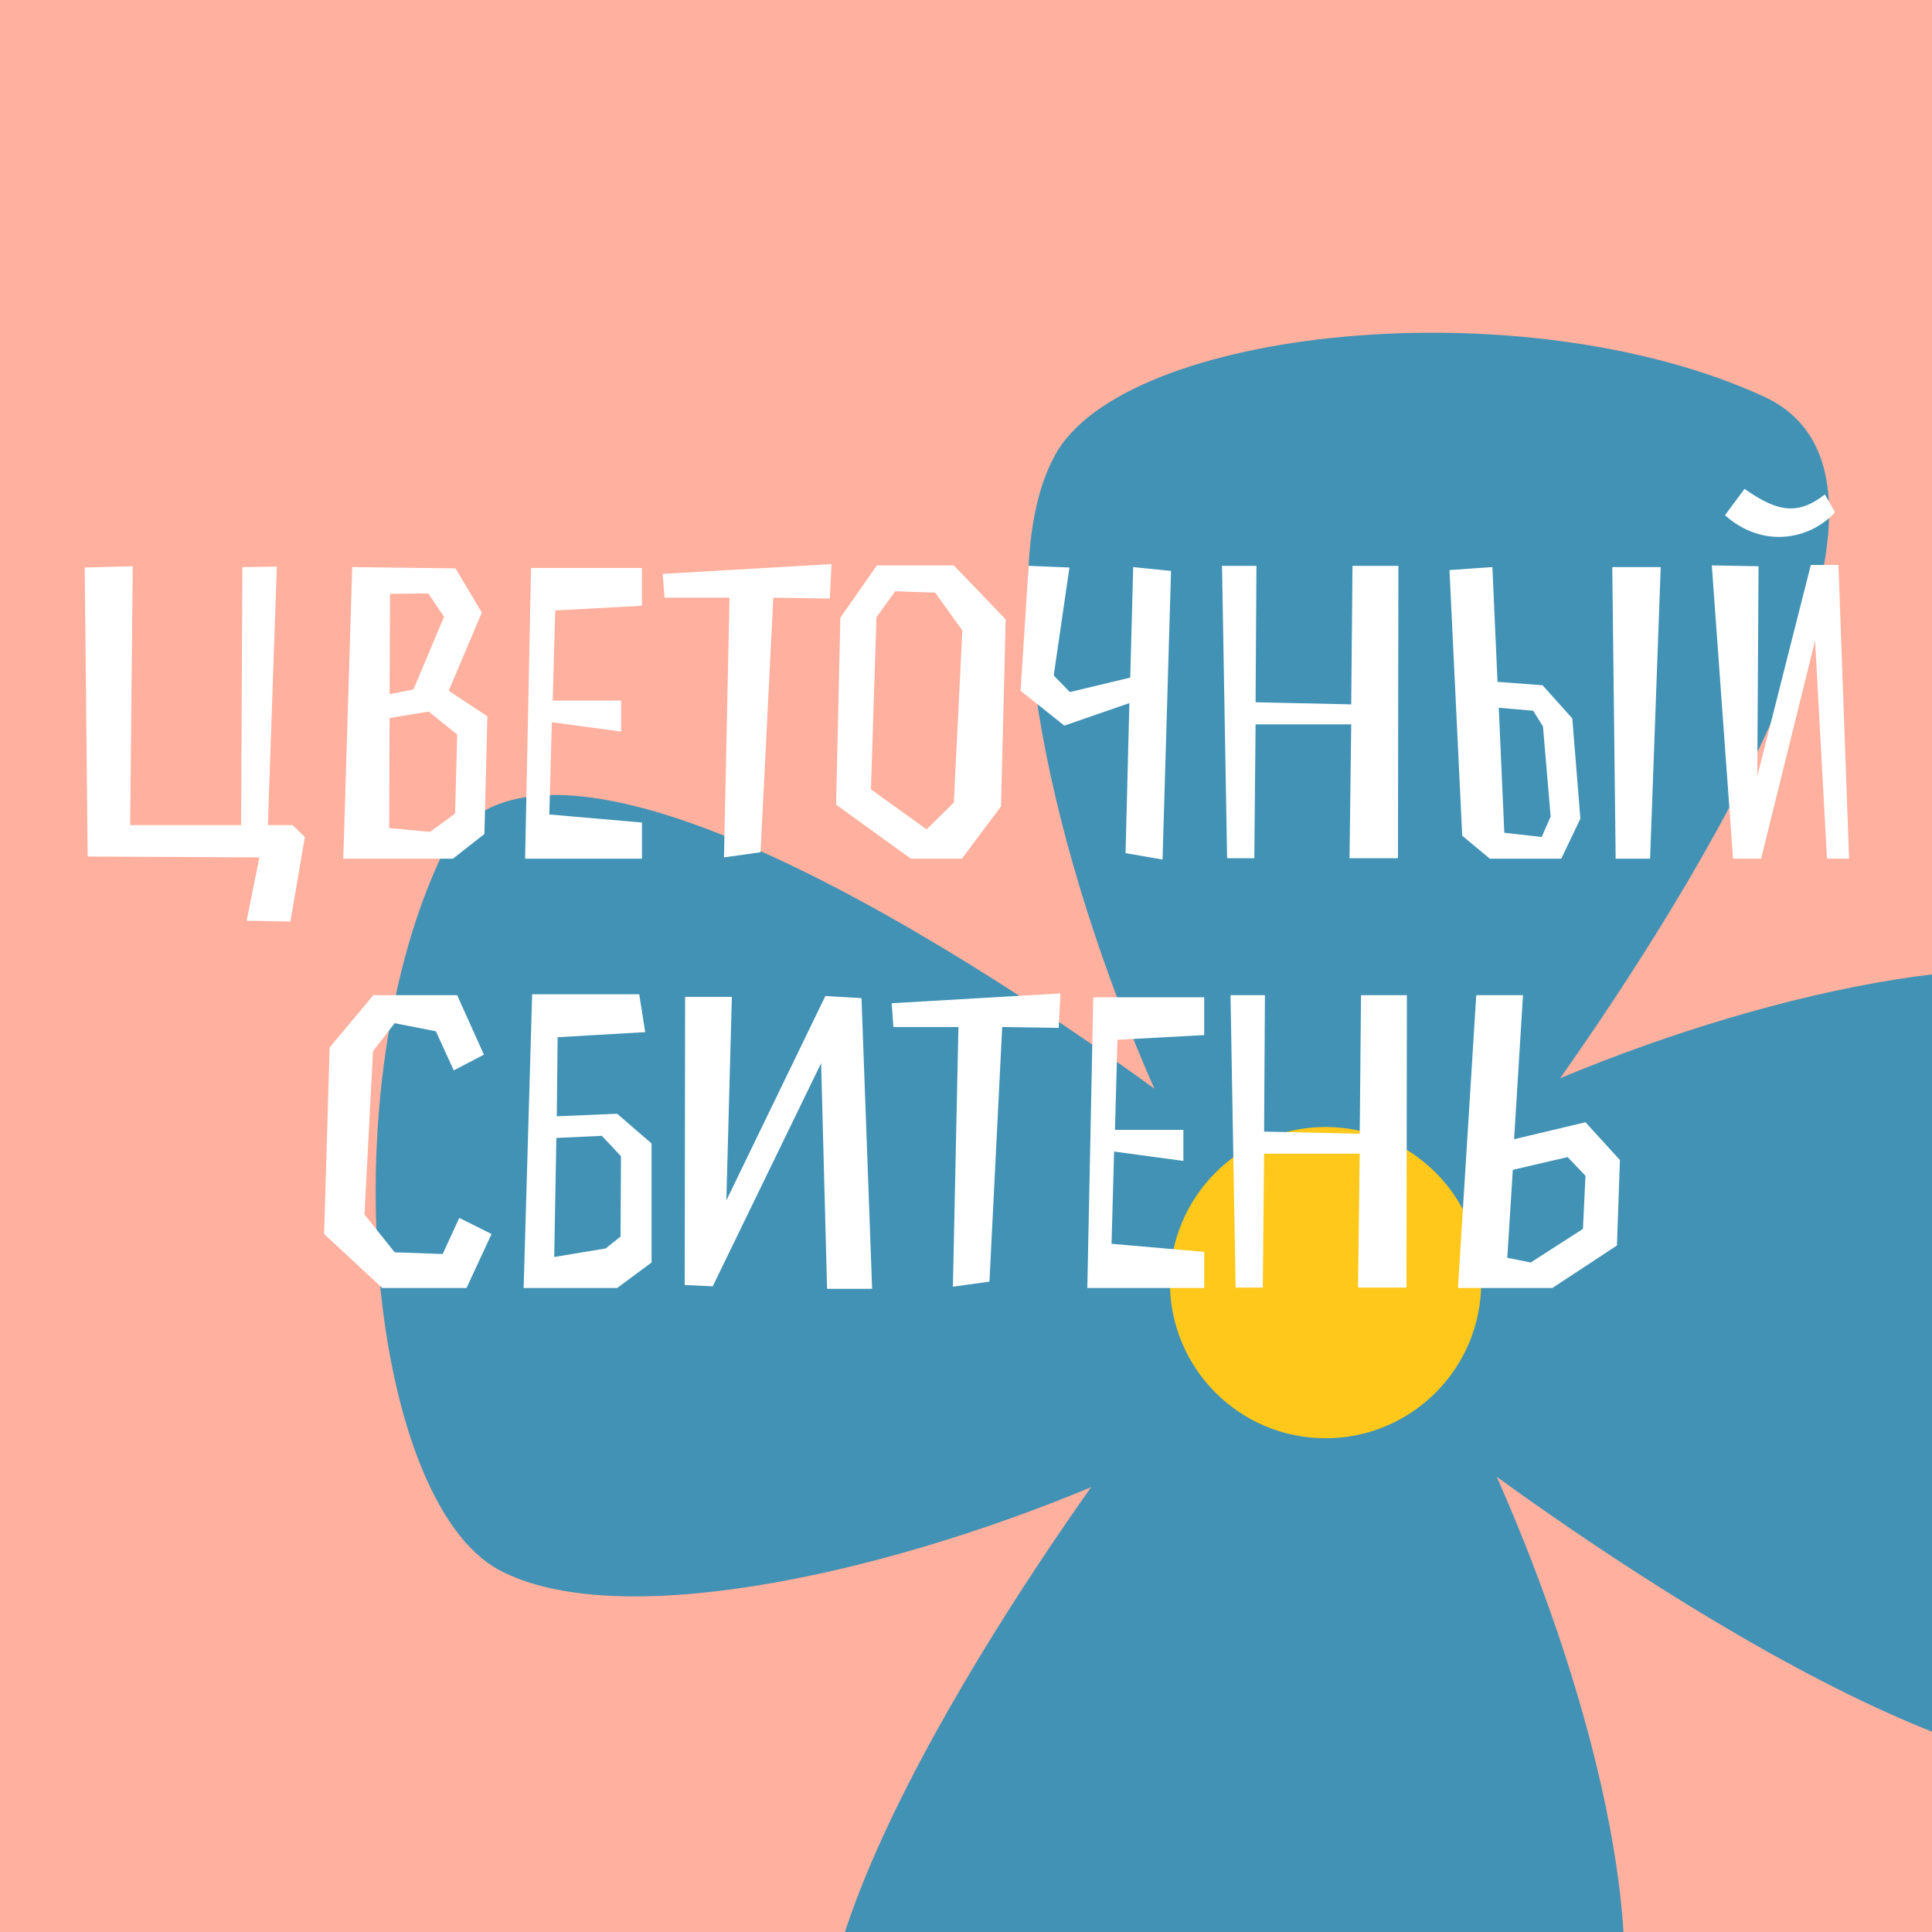
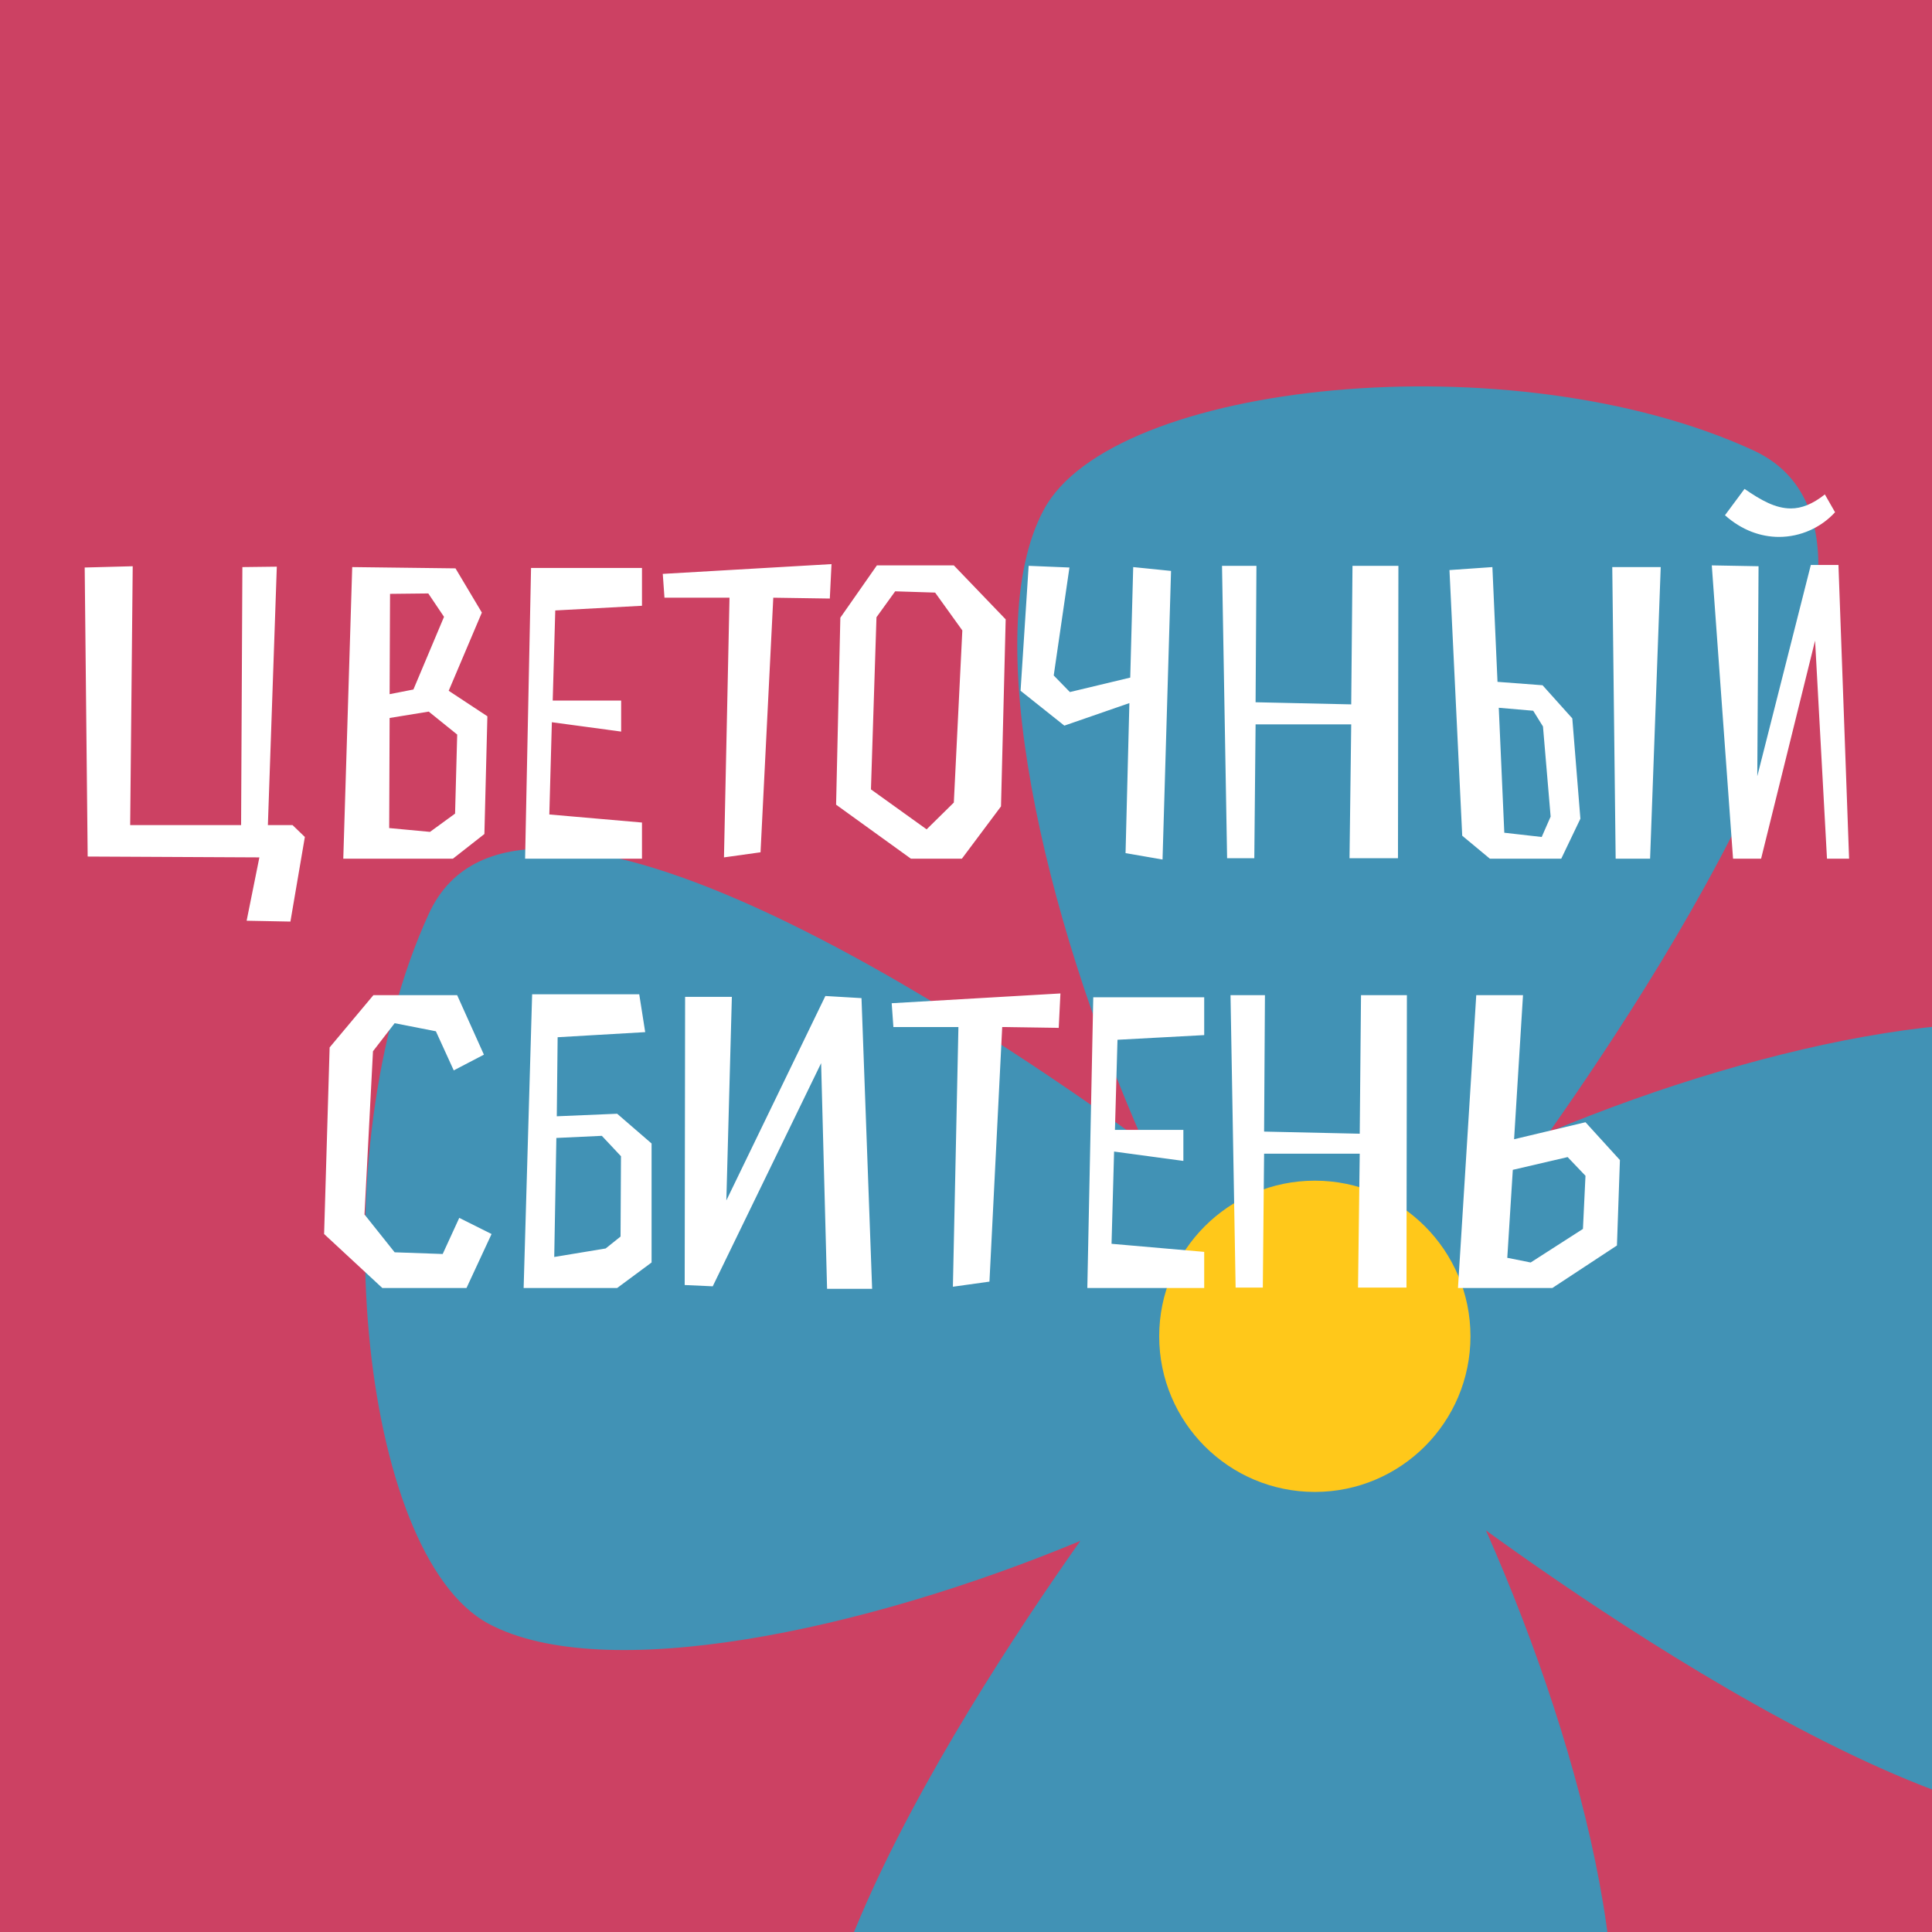
<svg xmlns="http://www.w3.org/2000/svg" width="180" height="180" viewBox="0 0 180 180" fill="none">
-   <g clip-path="url(#clip0_480_1999)">
-     <rect width="180" height="180" fill="#FFB09E" />
-     <path d="M98.23 42.523C92.126 53.905 98.23 80.382 107.557 101.436C93.2 90.982 49.497 61.428 40.951 80.138C30.648 102.56 34.506 139.832 46.518 146.28C57.212 151.996 81.335 147.013 101.648 138.562C89.831 155.318 65.172 194.007 82.653 202.067C105.066 212.326 142.324 208.516 148.77 196.498C155.216 184.481 148.77 158.64 139.443 137.585C153.8 147.99 197.503 177.594 206.049 158.884C216.352 136.462 212.494 99.189 200.482 92.741C189.788 87.025 165.714 91.959 145.352 100.459C157.169 83.703 181.828 45.014 164.347 36.954C141.934 26.646 104.578 30.506 98.23 42.523Z" fill="#4192B5" />
-     <path d="M123.5 134C131.508 134 138 127.508 138 119.5C138 111.492 131.508 105 123.5 105C115.492 105 109 111.492 109 119.5C109 127.508 115.492 134 123.5 134Z" fill="#FFC81A" />
+   <g clip-path="url(#clip0_551_1971)">
+     <rect width="180" height="180" fill="#CC4163" />
+     <path d="M97.23 47.523C91.126 58.905 97.23 85.382 106.557 106.436C92.2 95.982 48.497 66.428 39.951 85.138C29.648 107.56 33.506 144.832 45.518 151.28C56.212 156.996 80.335 152.013 100.648 143.562C88.831 160.318 64.172 199.007 81.653 207.067C104.066 217.326 141.324 213.516 147.77 201.498C154.216 189.481 147.77 163.64 138.443 142.585C152.8 152.99 196.503 182.594 205.049 163.884C215.352 141.462 211.494 104.189 199.482 97.741C188.788 92.025 164.714 96.959 144.352 105.459C156.169 88.703 180.828 50.014 163.347 41.954C140.934 31.646 103.578 35.506 97.23 47.523Z" fill="#4192B5" />
+     <path d="M122.5 139C130.508 139 137 132.508 137 124.5C137 116.492 130.508 110 122.5 110C114.492 110 108 116.492 108 124.5C108 132.508 114.492 139 122.5 139Z" fill="#FFC81A" />
    <path d="M7.891 52.874L8.168 79.802L24.166 79.881L22.978 85.782L27.057 85.861L28.403 77.98L27.255 76.872H24.958L25.79 52.795L22.582 52.834L22.463 76.872H12.128L12.365 52.755L7.891 52.874ZM32.815 52.834L31.983 80H42.2L45.13 77.703L45.408 66.734L41.804 64.358L44.893 57.072L42.438 52.953L32.815 52.834ZM42.596 68.437L42.398 75.802L40.062 77.505L36.26 77.149L36.3 66.892L39.943 66.298L42.596 68.437ZM38.517 64.239L36.3 64.675L36.339 55.329L39.903 55.29L41.368 57.468L38.517 64.239ZM51.733 56.874L59.812 56.438V52.914H49.476L48.922 80H59.812V76.634L51.179 75.882L51.416 67.288L57.871 68.16V65.269H51.495L51.733 56.874ZM77.47 52.557L61.749 53.468L61.907 55.686H67.966L67.451 79.881L70.857 79.406L72.045 55.686L77.312 55.765L77.47 52.557ZM84.866 80H89.618L93.261 75.129L93.697 57.705L88.866 52.676H81.698L78.293 57.547L77.897 74.971L84.866 80ZM87.123 55.21L89.658 58.735L88.866 74.773L86.331 77.268L81.144 73.545L81.659 57.507L83.401 55.092L87.123 55.21ZM109.103 53.191L105.578 52.834L105.301 63.13L99.678 64.477L98.173 62.932L99.638 52.874L95.837 52.716L95.084 64.358L99.163 67.605L105.222 65.506L104.865 79.485L108.311 80.079L109.103 53.191ZM130.246 79.96L130.286 52.716H126.009L125.89 65.625L116.98 65.427L117.059 52.716H113.852L114.327 79.96H116.861L116.98 67.486H125.89L125.732 79.96H130.246ZM135.044 53.112L136.232 77.862L138.806 80H145.459L147.241 76.278L146.488 66.932L143.716 63.843L139.519 63.526L139.043 52.834L135.044 53.112ZM154.725 52.834H150.211L150.527 80H153.735L154.725 52.834ZM142.845 66.219L143.756 67.684L144.469 76.08L143.637 77.98L140.152 77.584L139.637 65.942L142.845 66.219ZM170.018 46.063C168.87 46.974 167.84 47.37 166.85 47.37C165.424 47.37 164.078 46.617 162.534 45.548L160.712 48.003C162.256 49.389 164.038 50.023 165.741 50.023C167.761 50.023 169.662 49.152 170.968 47.726L170.018 46.063ZM172.275 80L171.285 52.636H168.711L163.722 72.318L163.84 52.755L159.484 52.676L161.464 80H164.078L169.107 59.685L170.216 80H172.275ZM35.621 120H43.462L45.798 114.971L42.789 113.466L41.244 116.832L36.769 116.674L33.958 113.149L34.75 97.943L36.769 95.329L40.611 96.082L42.274 99.725L45.085 98.26L42.591 92.716H34.789L30.711 97.586L30.196 114.971L35.621 120ZM60.706 117.624V106.536L57.498 103.764L51.875 104.002L51.954 96.636L60.112 96.161L59.557 92.636H49.578L48.786 120H57.498L60.706 117.624ZM51.637 117.109L51.835 106.021L56.072 105.823L57.855 107.724L57.815 115.208L56.429 116.317L51.637 117.109ZM81.254 120.079L80.264 92.993L76.898 92.795L67.672 111.842L68.186 92.874H63.83L63.791 119.723L66.404 119.842L76.502 99.052L77.057 120.079H81.254ZM98.798 92.557L83.077 93.468L83.235 95.686H89.294L88.779 119.881L92.185 119.406L93.373 95.686L98.639 95.765L98.798 92.557ZM104.114 96.874L112.193 96.438V92.914H101.857L101.303 120H112.193V116.634L103.56 115.882L103.797 107.288L110.252 108.16V105.269H103.877L104.114 96.874ZM131.039 119.96L131.078 92.716H126.802L126.683 105.625L117.773 105.427L117.852 92.716H114.644L115.12 119.96H117.654L117.773 107.486H126.683L126.524 119.96H131.039ZM141.895 92.716H137.539L135.836 120H144.628L150.647 116.04L150.924 108.08L147.716 104.556L141.064 106.14L141.895 92.716ZM146.053 107.803L147.716 109.546L147.479 114.496L142.608 117.624L140.43 117.188L140.945 108.991L146.053 107.803Z" fill="white" />
  </g>
  <defs>
-     <clipPath id="clip0_480_1999">
+     <clipPath id="clip0_551_1971">
      <rect width="180" height="180" fill="white" />
    </clipPath>
  </defs>
</svg>
